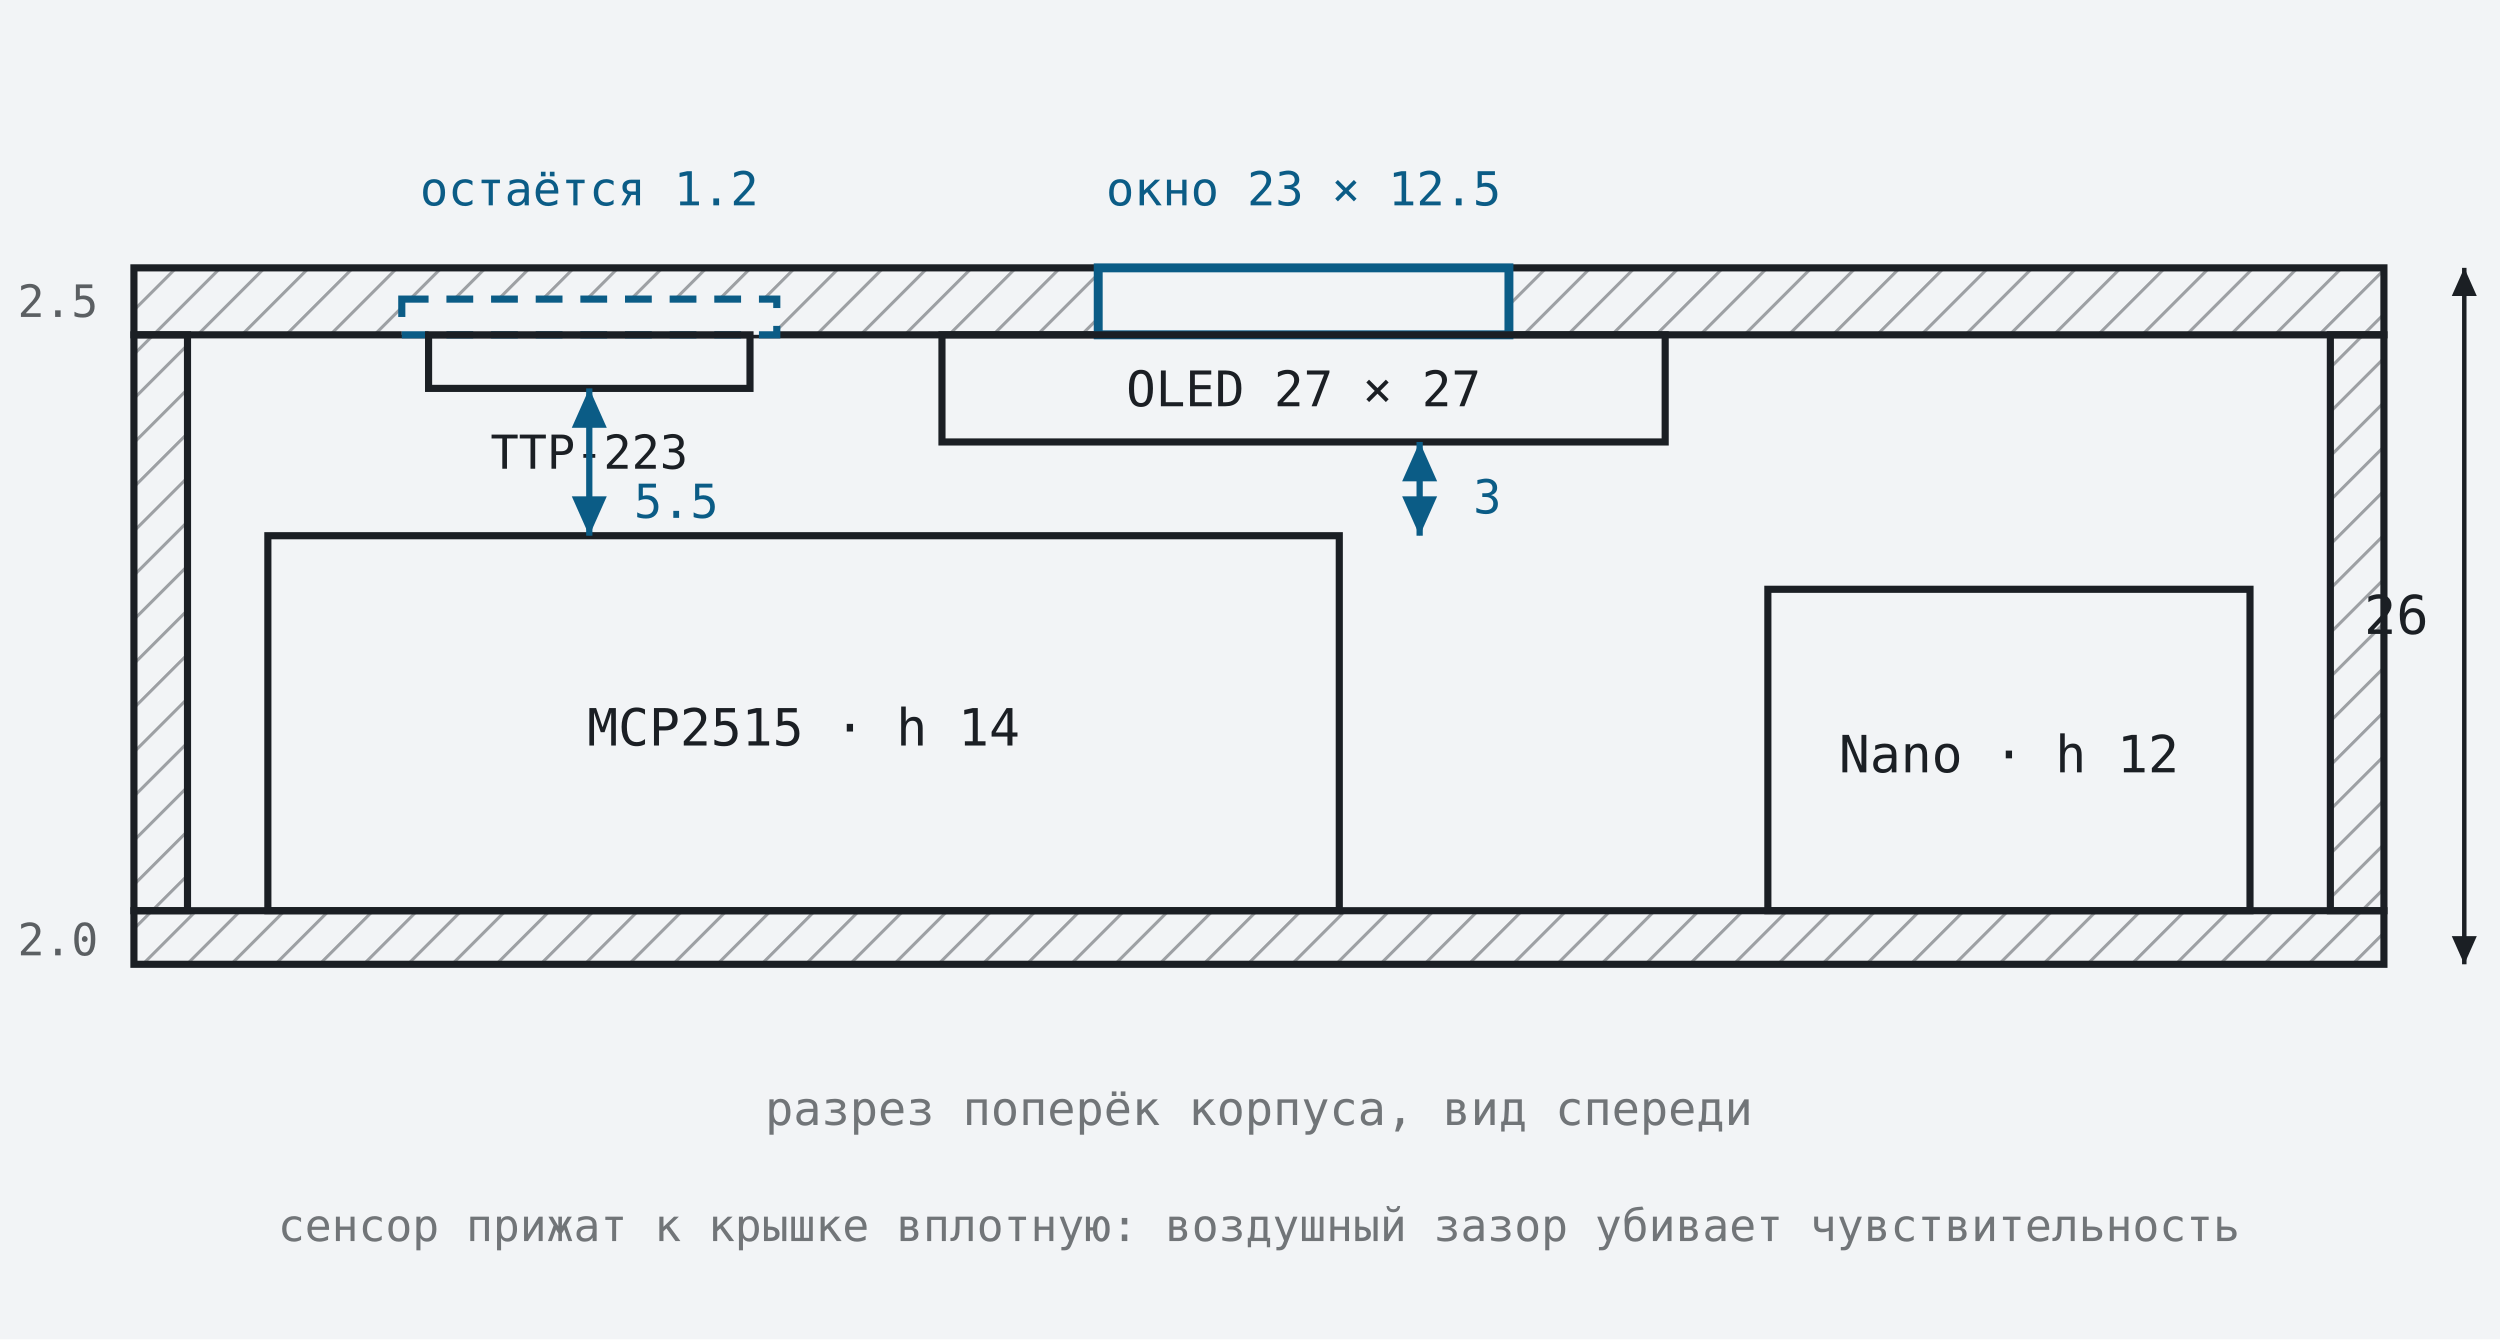
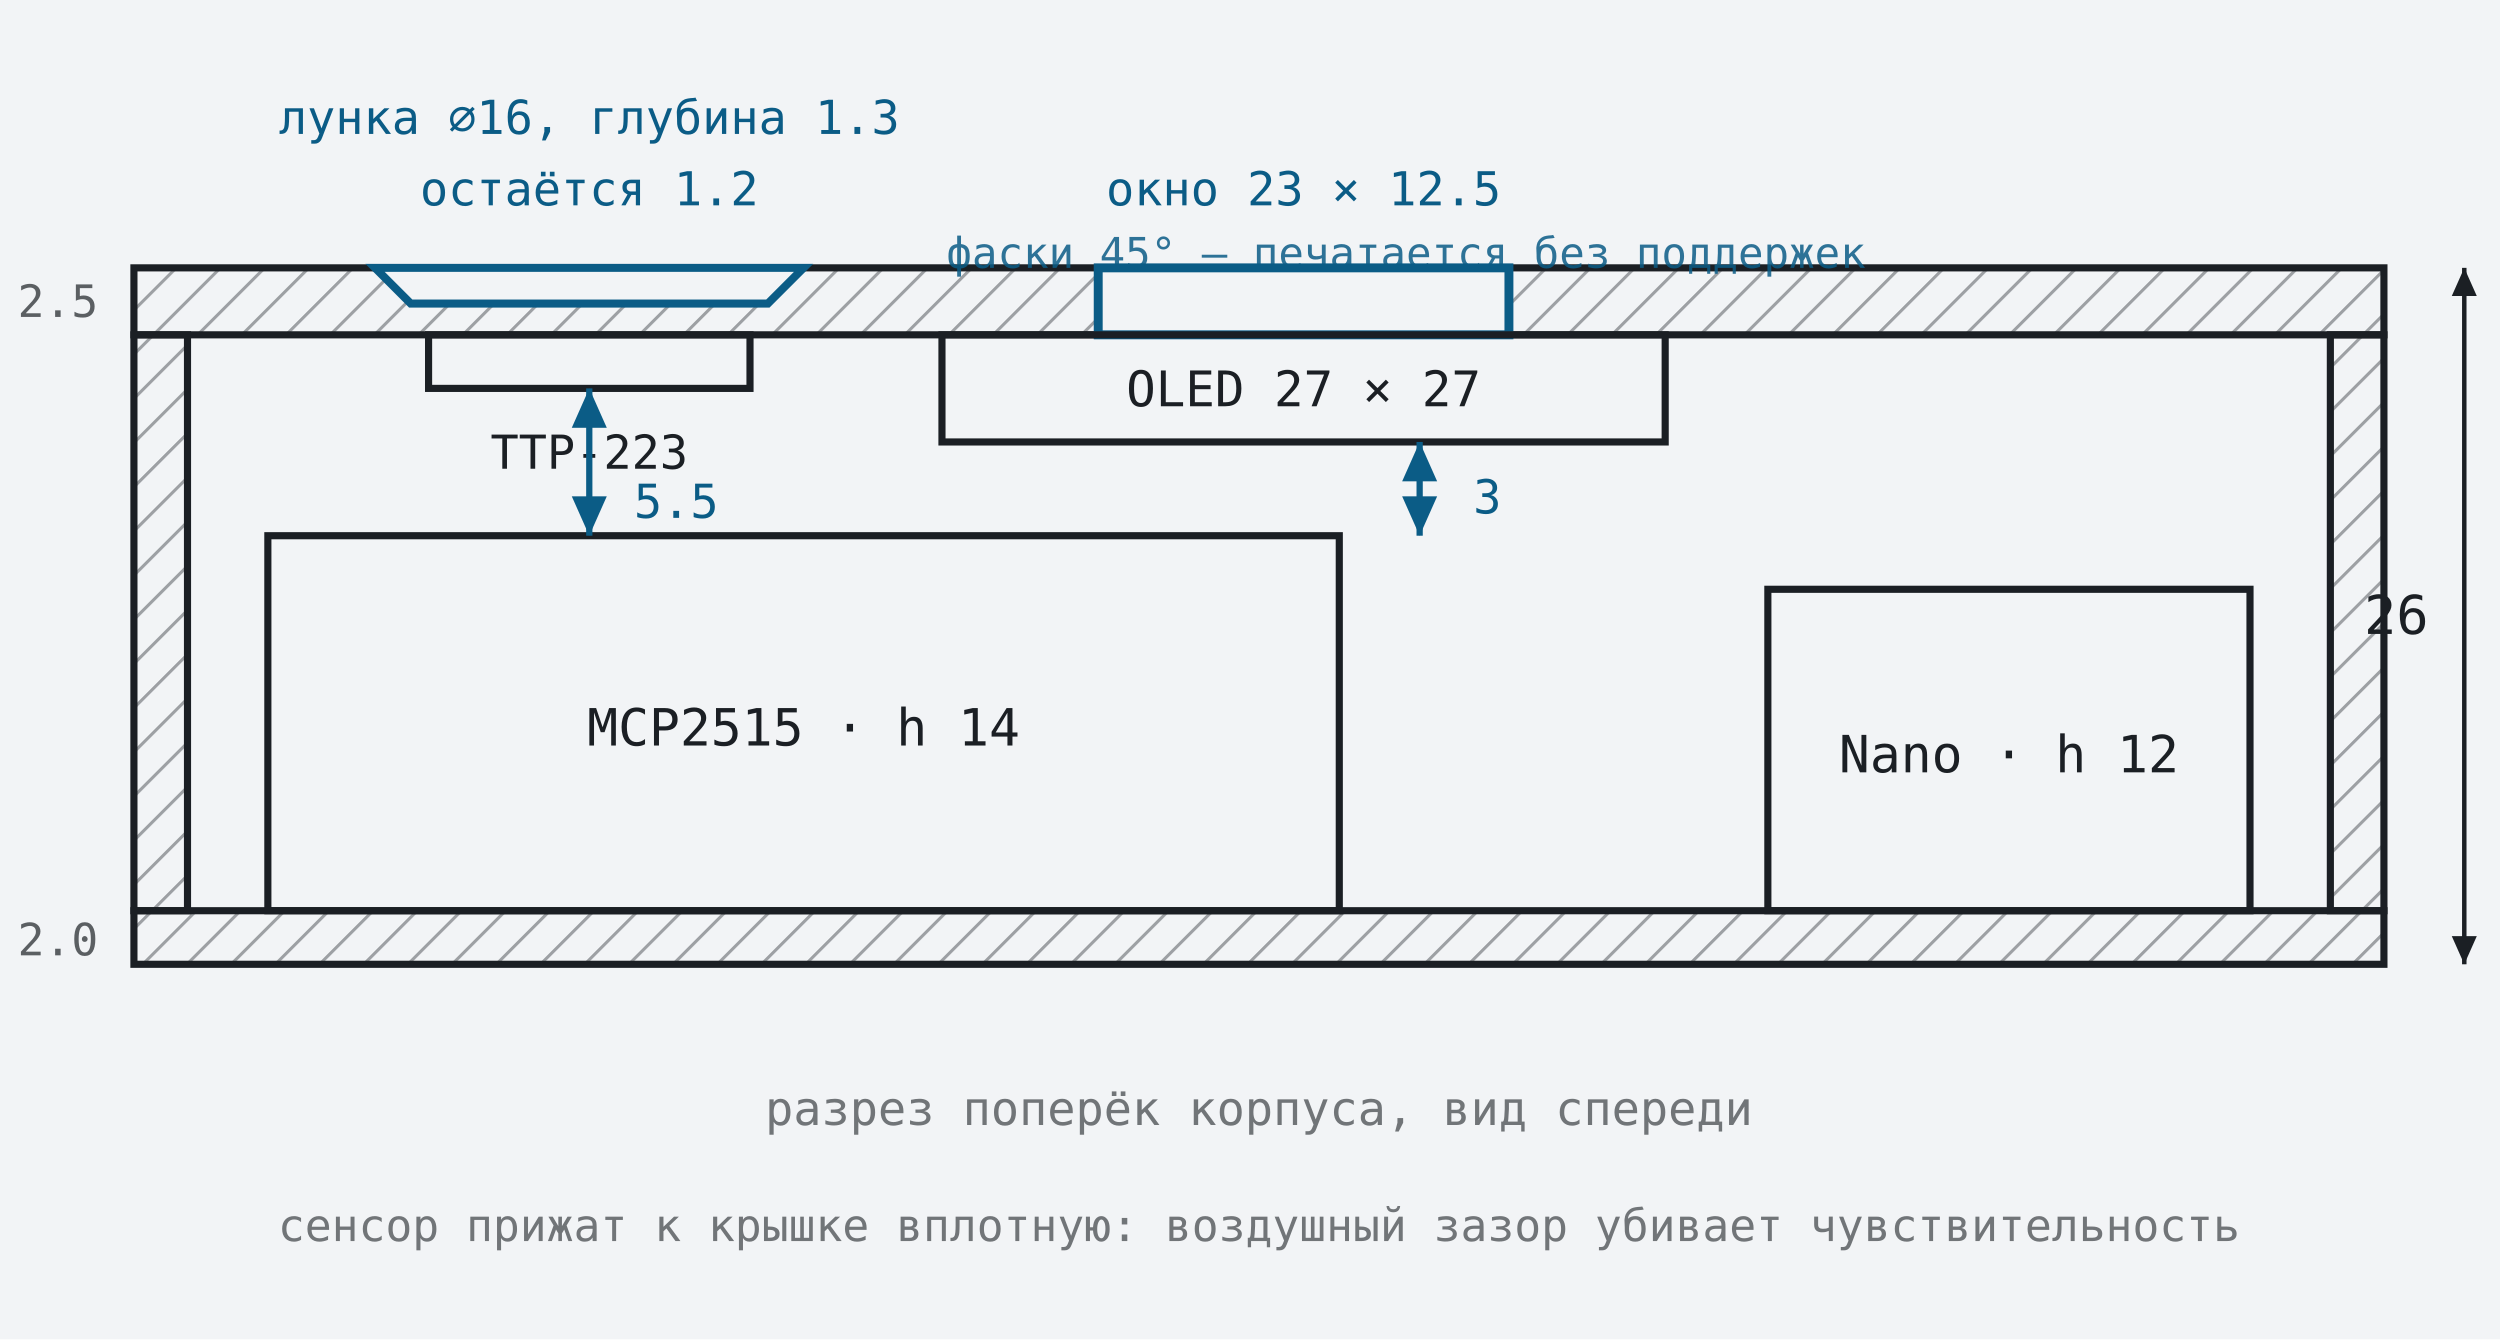
- <svg xmlns="http://www.w3.org/2000/svg" viewBox="0 0 560 300" width="560" height="300" role="img" aria-label="Вертикальный разрез корпуса: крышка 2.5 мм с утопленным дисплеем и сенсором TTP-223 под локально утоньшённой стенкой, на дне MCP2515 высотой 14 мм и Nano высотой 12 мм, снизу донная пластина 2 мм, суммарно 26 мм">
+ <svg xmlns="http://www.w3.org/2000/svg" viewBox="0 0 560 300" width="560" height="300" role="img" aria-label="Вертикальный разрез корпуса: крышка 2.5 мм с утопленным дисплеем и сенсором TTP-223 под лункой для пальца, продавленной снаружи, на дне MCP2515 высотой 14 мм и Nano высотой 12 мм, снизу донная пластина 2 мм, суммарно 26 мм">
  <defs>
    <marker id="ar2" viewBox="0 0 10 10" refX="9" refY="5" markerWidth="7" markerHeight="7" orient="auto-start-reverse">
      <path d="M0,1 L9,5 L0,9 z" fill="#1B1F24" />
    </marker>
    <marker id="ar2b" viewBox="0 0 10 10" refX="9" refY="5" markerWidth="7" markerHeight="7" orient="auto-start-reverse">
      <path d="M0,1 L9,5 L0,9 z" fill="#0B5C86" />
    </marker>
    <pattern id="hatch" width="7" height="7" patternTransform="rotate(45)" patternUnits="userSpaceOnUse">
      <line x1="0" y1="0" x2="0" y2="7" stroke="#1B1F24" stroke-width="1.4" opacity=".38" />
    </pattern>
  </defs>
  <rect x="0" y="0" width="560" height="300" fill="#F2F4F6" />
  <rect x="30" y="60" width="504" height="15" fill="url(#hatch)" stroke="#1B1F24" stroke-width="1.6" />
  <rect x="30" y="75" width="12" height="129" fill="url(#hatch)" stroke="#1B1F24" stroke-width="1.6" />
  <rect x="522" y="75" width="12" height="129" fill="url(#hatch)" stroke="#1B1F24" stroke-width="1.6" />
  <rect x="30" y="204" width="504" height="12" fill="url(#hatch)" stroke="#1B1F24" stroke-width="1.6" />
-   <rect x="90" y="67" width="84" height="8" fill="#F2F4F6" stroke="#0B5C86" stroke-width="1.6" stroke-dasharray="6 4" />
+   <path d="M84,60 L92,68 L172,68 L180,60 Z" fill="#F2F4F6" stroke="#0B5C86" stroke-width="1.8" />
+   <text x="132" y="30" font-family="ui-monospace, Menlo, monospace" font-size="10.5" text-anchor="middle" fill="#0B5C86">лунка ⌀16, глубина 1.3</text>
  <rect x="96" y="75" width="72" height="12" fill="none" stroke="#1B1F24" stroke-width="1.6" />
  <text x="132" y="105" font-family="ui-monospace, Menlo, monospace" font-size="10.5" text-anchor="middle" fill="#1B1F24">TTP-223</text>
  <rect x="246" y="60" width="92" height="15" fill="#F2F4F6" stroke="#0B5C86" stroke-width="2" />
  <rect x="211" y="75" width="162" height="24" fill="none" stroke="#1B1F24" stroke-width="1.6" />
  <text x="292" y="91" font-family="ui-monospace, Menlo, monospace" font-size="11" text-anchor="middle" fill="#1B1F24">OLED 27 × 27</text>
  <rect x="60" y="120" width="240" height="84" fill="none" stroke="#1B1F24" stroke-width="1.6" />
  <text x="180" y="167" font-family="ui-monospace, Menlo, monospace" font-size="11.5" text-anchor="middle" fill="#1B1F24">MCP2515 · h 14</text>
  <rect x="396" y="132" width="108" height="72" fill="none" stroke="#1B1F24" stroke-width="1.6" />
  <text x="450" y="173" font-family="ui-monospace, Menlo, monospace" font-size="11.5" text-anchor="middle" fill="#1B1F24">Nano · h 12</text>
  <line x1="132" y1="87" x2="132" y2="120" stroke="#0B5C86" stroke-width="1.4" marker-start="url(#ar2b)" marker-end="url(#ar2b)" />
  <text x="142" y="116" font-family="ui-monospace, Menlo, monospace" font-size="10.5" fill="#0B5C86">5.5</text>
  <line x1="318" y1="99" x2="318" y2="120" stroke="#0B5C86" stroke-width="1.4" marker-start="url(#ar2b)" marker-end="url(#ar2b)" />
  <text x="330" y="115" font-family="ui-monospace, Menlo, monospace" font-size="10.5" fill="#0B5C86">3</text>
  <line x1="552" y1="60" x2="552" y2="216" stroke="#1B1F24" stroke-width="1" marker-start="url(#ar2)" marker-end="url(#ar2)" />
  <text x="544" y="142" font-family="ui-monospace, Menlo, monospace" font-size="12" text-anchor="end" fill="#1B1F24">26</text>
  <text x="22" y="71" font-family="ui-monospace, Menlo, monospace" font-size="10" text-anchor="end" fill="#1B1F24" opacity=".7">2.5</text>
  <text x="22" y="214" font-family="ui-monospace, Menlo, monospace" font-size="10" text-anchor="end" fill="#1B1F24" opacity=".7">2.0</text>
  <text x="292" y="46" font-family="ui-monospace, Menlo, monospace" font-size="10.5" text-anchor="middle" fill="#0B5C86">окно 23 × 12.5</text>
  <text x="132" y="46" font-family="ui-monospace, Menlo, monospace" font-size="10.5" text-anchor="middle" fill="#0B5C86">остаётся 1.2</text>
+   <text x="212" y="60" font-family="ui-monospace, Menlo, monospace" font-size="9.5" fill="#0B5C86" opacity=".85">фаски 45° — печатается без поддержек</text>
  <text x="282" y="252" font-family="ui-monospace, Menlo, monospace" font-size="10.5" text-anchor="middle" fill="#1B1F24" opacity=".6">разрез поперёк корпуса, вид спереди</text>
  <text x="282" y="278" font-family="ui-monospace, Menlo, monospace" font-size="10" text-anchor="middle" fill="#1B1F24" opacity=".6">сенсор прижат к крышке вплотную: воздушный зазор убивает чувствительность</text>
</svg>
